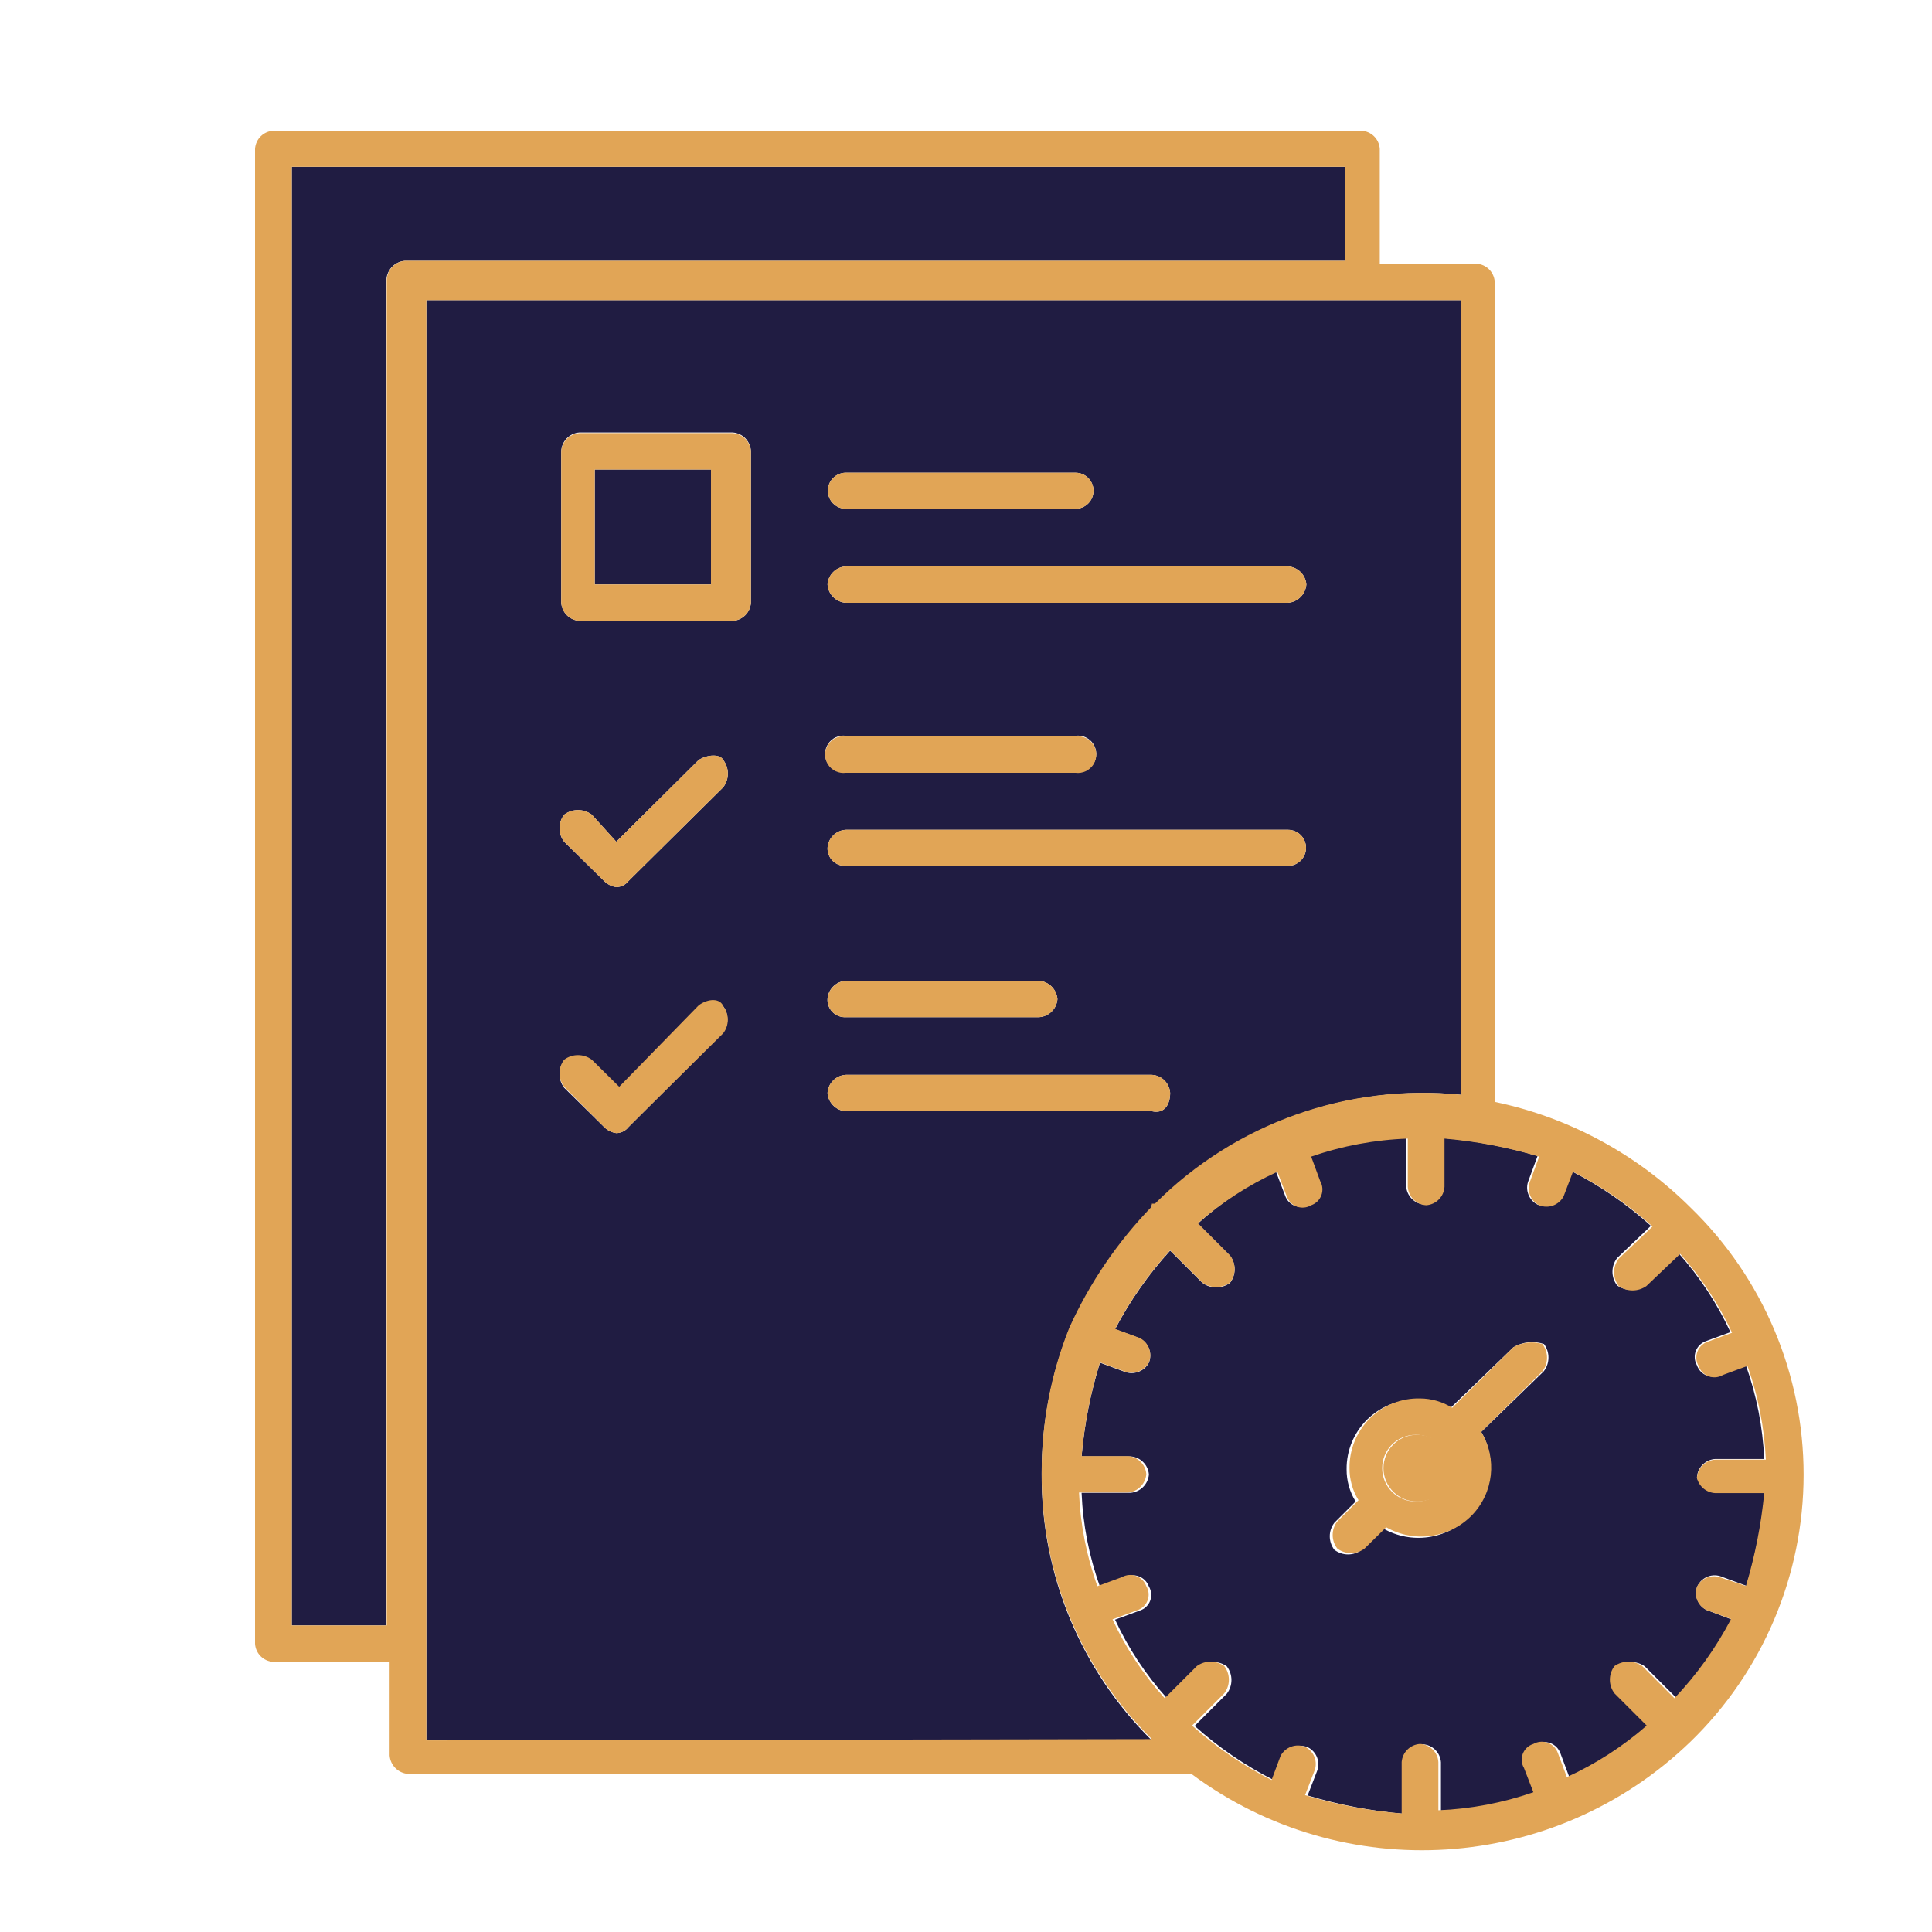
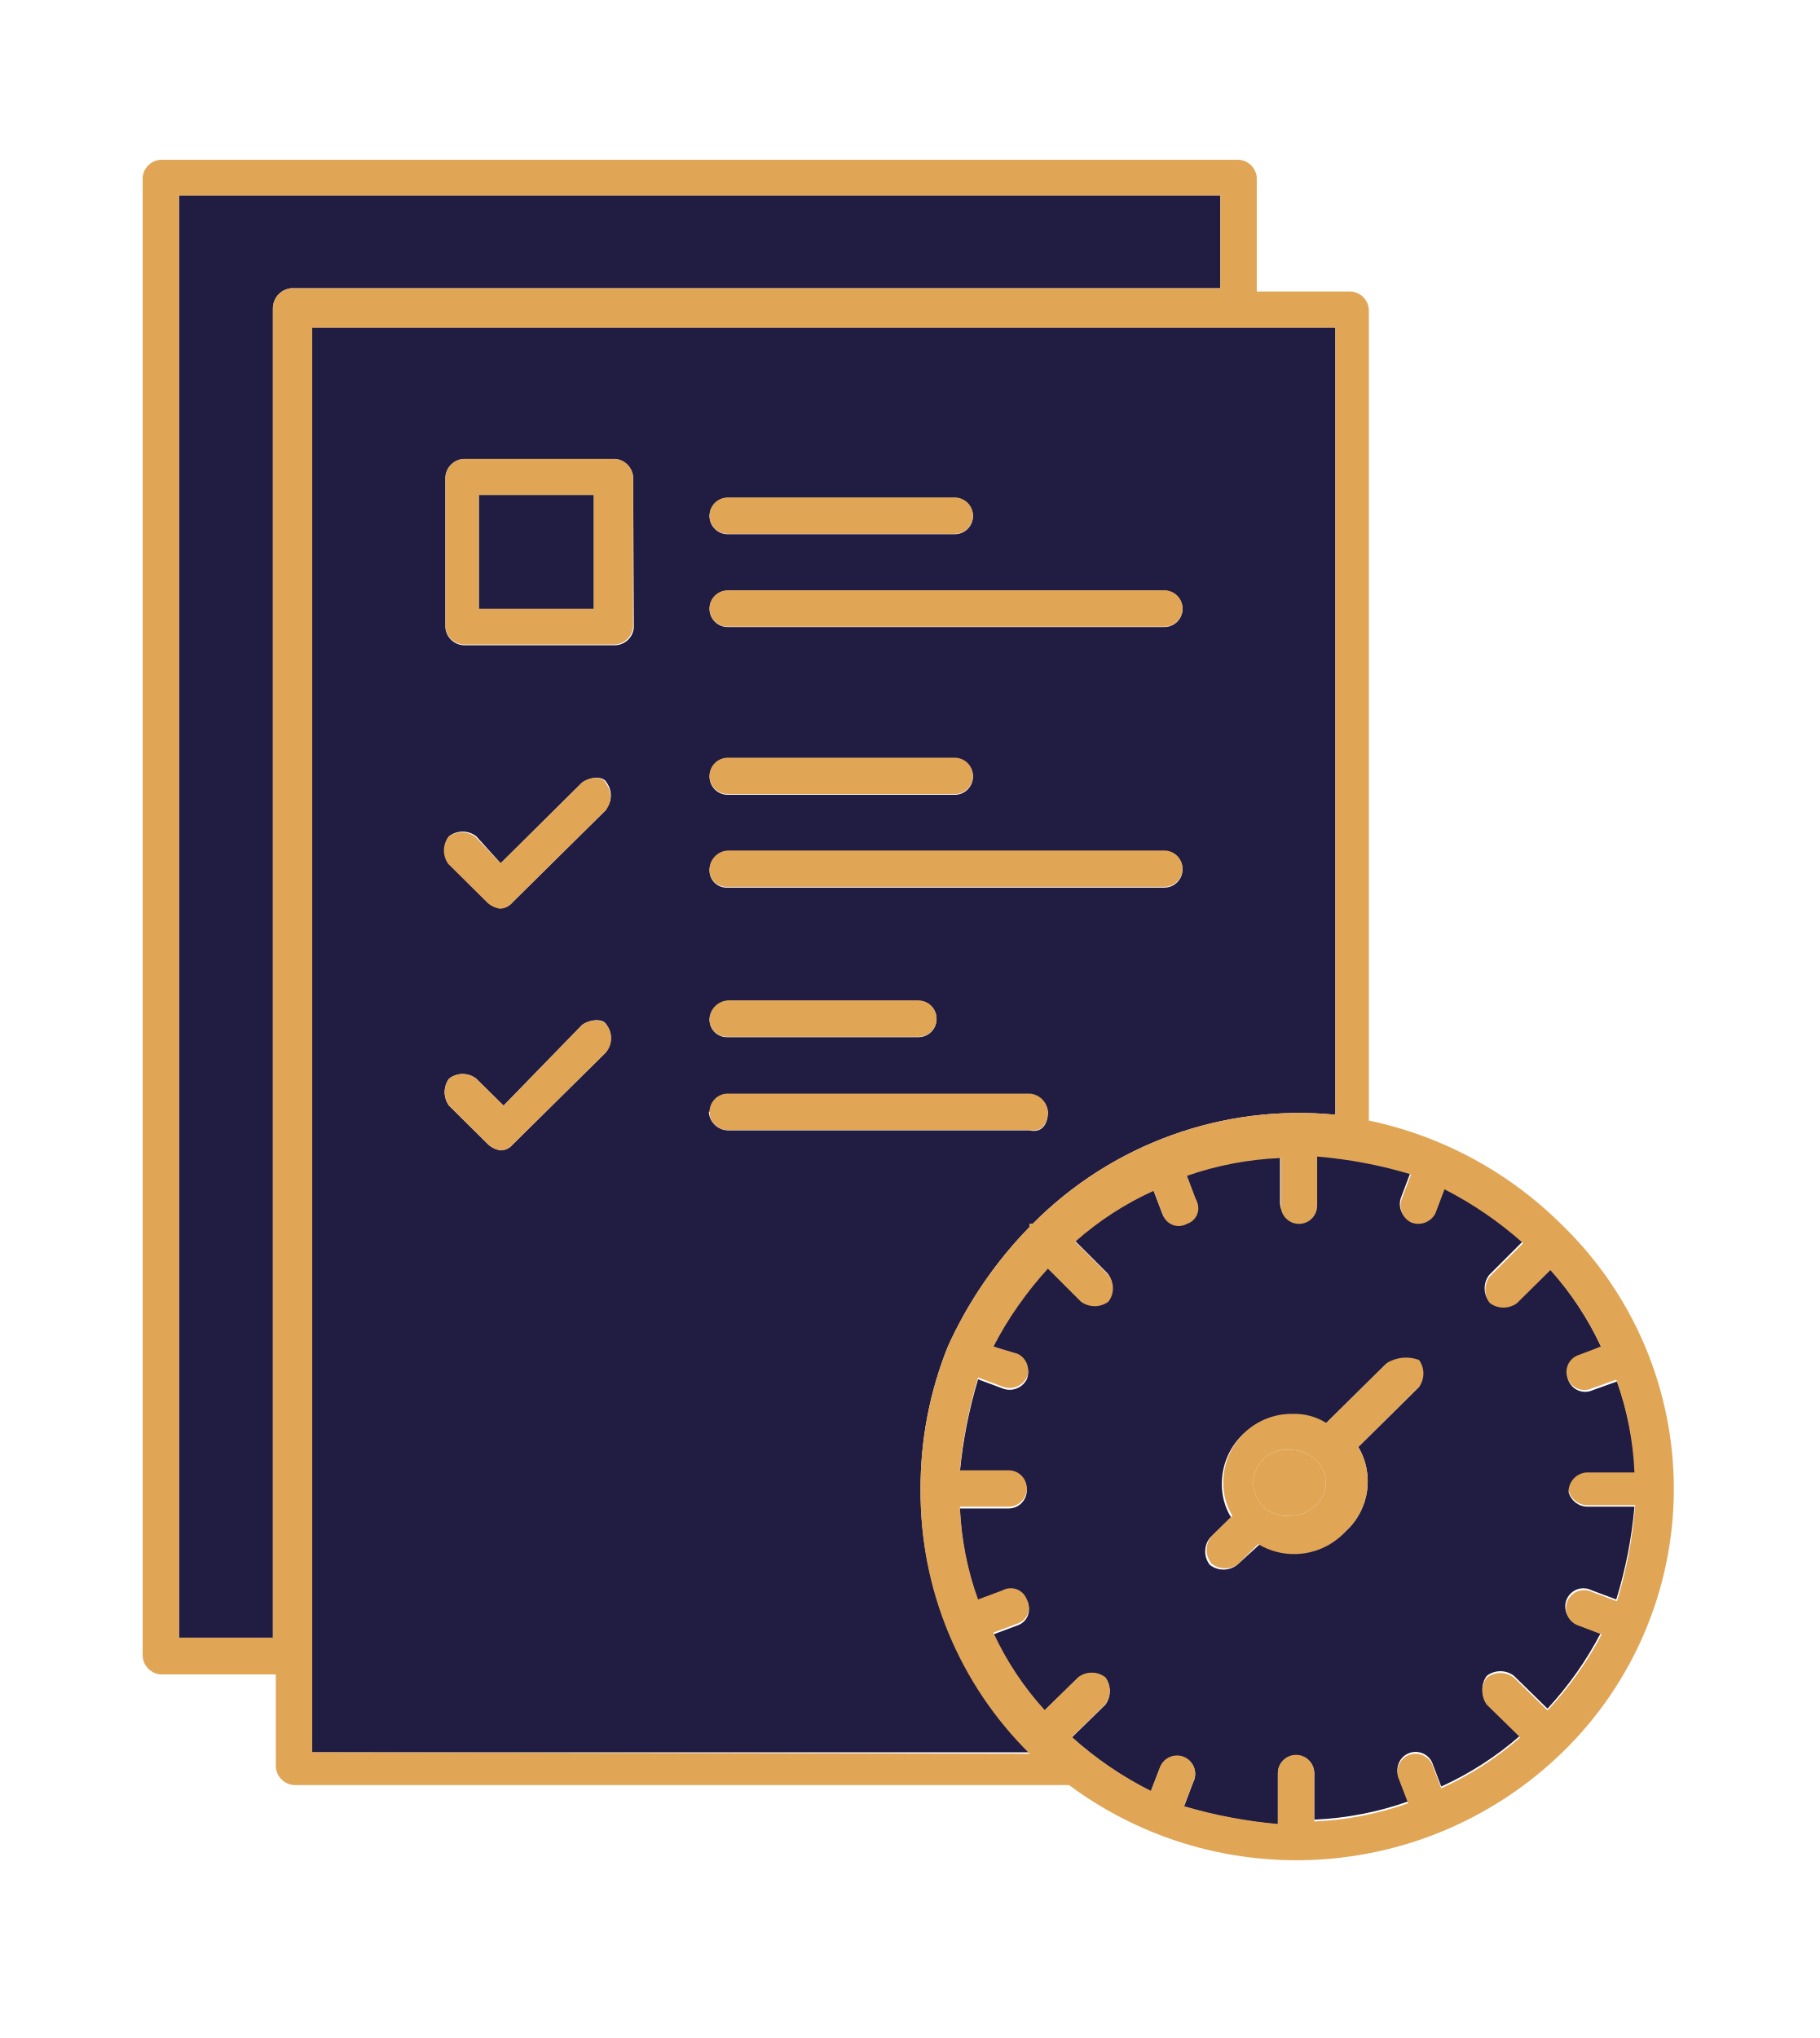
- <svg xmlns="http://www.w3.org/2000/svg" viewBox="0 0 60 60">
+ <svg xmlns="http://www.w3.org/2000/svg" viewBox="0 0 50 56">
  <defs>
    <style>.cls-1{fill:#201c42;}.cls-2{fill:#e1a556;}</style>
  </defs>
  <g id="Layer_2" data-name="Layer 2">
-     <rect class="cls-1" x="18.47" y="14.58" width="3.61" height="3.57" />
-     <path class="cls-1" d="M33.21,41.27a13.3,13.3,0,0,1,2.56-3.76v-.09h.1A11.74,11.74,0,0,1,45.38,34V9.32H13.24V54.05H35.77a11.52,11.52,0,0,1-3.42-8.27A12,12,0,0,1,33.21,41.27ZM26.27,14.68H33.4a.56.56,0,1,1,0,1.12H26.27a.56.56,0,1,1,0-1.12Zm0,2.91H40a.61.61,0,0,1,.57.56.62.62,0,0,1-.57.57H26.27a.61.61,0,0,1-.57-.57A.6.6,0,0,1,26.27,17.59Zm0,5.26H33.4a.57.57,0,1,1,0,1.13H26.27a.57.57,0,1,1,0-1.13Zm0,2.92H40a.56.56,0,1,1,0,1.12H26.27a.54.54,0,0,1-.57-.56A.6.6,0,0,1,26.27,25.77Zm0,4.69h6a.62.62,0,0,1,.57.57.61.61,0,0,1-.57.56h-6A.54.54,0,0,1,25.7,31,.61.61,0,0,1,26.27,30.46Zm-3.81,1.6L19.52,35a.49.49,0,0,1-.38.19.66.66,0,0,1-.38-.19l-1.24-1.22a.69.69,0,0,1,0-.84.72.72,0,0,1,.86,0l.85.84,2.47-2.53c.29-.19.67-.19.76,0A.69.69,0,0,1,22.46,32.06Zm0-7.61-2.94,2.91a.49.49,0,0,1-.38.19.66.66,0,0,1-.38-.19l-1.24-1.22a.69.69,0,0,1,0-.84.72.72,0,0,1,.86,0l.76.84L21.7,23.6c.29-.18.67-.18.76,0A.7.7,0,0,1,22.46,24.45Zm.86-5.73a.6.6,0,0,1-.57.56H18a.6.6,0,0,1-.57-.56V14a.61.61,0,0,1,.57-.57h4.75a.61.61,0,0,1,.57.57ZM25.7,33.94a.6.6,0,0,1,.57-.56h9.5a.6.6,0,0,1,.57.56c0,.38-.19.66-.57.57h-9.5A.61.61,0,0,1,25.7,33.94Z" />
-     <path class="cls-1" d="M41.76,5.18H9.06v45.3H12V8.75a.62.62,0,0,1,.57-.65H41.76Z" />
-     <path class="cls-1" d="M52.7,45.88a.61.61,0,0,1,.57-.57h1.52a10.09,10.09,0,0,0-.57-2.91l-.76.28a.52.52,0,0,1-.76-.28.52.52,0,0,1,.28-.75l.76-.28a10,10,0,0,0-1.61-2.45l-1.05,1a.75.75,0,0,1-.86,0,.7.7,0,0,1,0-.85l1.05-1a11.39,11.39,0,0,0-2.47-1.7l-.29.76a.6.6,0,0,1-.76.28.59.59,0,0,1-.28-.75l.28-.76a14.71,14.71,0,0,0-2.94-.56v1.5a.61.61,0,0,1-.57.57.61.61,0,0,1-.57-.57v-1.5a10.29,10.29,0,0,0-3,.56l.28.76a.52.52,0,0,1-.28.75.52.52,0,0,1-.76-.28l-.29-.76A10.22,10.22,0,0,0,37.2,38l1,1a.69.69,0,0,1,0,.84.72.72,0,0,1-.86,0l-1-1a11.59,11.59,0,0,0-1.71,2.44l.76.28a.6.6,0,0,1,.29.76.61.61,0,0,1-.76.28l-.76-.28a13.76,13.76,0,0,0-.57,2.91h1.52a.61.61,0,0,1,.57.56.62.62,0,0,1-.57.57H33.59a9.76,9.76,0,0,0,.57,2.91l.76-.28a.53.53,0,0,1,.76.28.51.51,0,0,1-.29.75l-.76.28a9.73,9.73,0,0,0,1.62,2.45l1-1a.73.73,0,0,1,.85,0,.7.7,0,0,1,0,.85l-1,1a11.35,11.35,0,0,0,2.47,1.69l.28-.75a.61.61,0,0,1,.76-.28.59.59,0,0,1,.29.75l-.29.75a14.68,14.68,0,0,0,3,.57v-1.6a.61.61,0,0,1,.57-.56.6.6,0,0,1,.57.56v1.5a10.29,10.29,0,0,0,2.95-.56l-.29-.75a.51.51,0,0,1,.29-.75.53.53,0,0,1,.76.28l.28.75a10.27,10.27,0,0,0,2.48-1.6l-1-1a.7.7,0,0,1,0-.85.75.75,0,0,1,.86,0l1,1a11,11,0,0,0,1.71-2.45L53,50a.58.58,0,0,1-.28-.75.59.59,0,0,1,.76-.28l.76.28a15.15,15.15,0,0,0,.57-2.91H53.27A.62.62,0,0,1,52.7,45.88Zm-4.76-3.29L46,44.47a2.13,2.13,0,0,1-.38,2.63,2.2,2.2,0,0,1-2.66.37l-.67.66a.7.7,0,0,1-.85,0,.69.69,0,0,1,0-.84l.66-.66a1.88,1.88,0,0,1-.28-1,2.14,2.14,0,0,1,2.19-2.16,1.89,1.89,0,0,1,1,.29L47,41.84a1.15,1.15,0,0,1,.95-.1A.7.7,0,0,1,47.94,42.59Z" />
-     <path class="cls-2" d="M44,44.56a1,1,0,1,0,0,2.07,1.11,1.11,0,0,0,.76-.28,1,1,0,0,0,0-1.51A1.11,1.11,0,0,0,44,44.56Z" />
-     <path class="cls-2" d="M47,41.84l-1.9,1.88a1.89,1.89,0,0,0-1-.29,2.14,2.14,0,0,0-2.19,2.16,1.88,1.88,0,0,0,.28,1l-.66.66a.69.69,0,0,0,0,.84.7.7,0,0,0,.85,0l.67-.66a2.2,2.2,0,0,0,2.66-.37A2.13,2.13,0,0,0,46,44.47l1.9-1.88a.7.7,0,0,0,0-.85A1.15,1.15,0,0,0,47,41.84Zm-2.28,4.51a1.11,1.11,0,0,1-.76.28,1,1,0,1,1,0-2.07,1.11,1.11,0,0,1,.76.28A1,1,0,0,1,44.71,46.35Z" />
-     <path class="cls-2" d="M22.75,13.45H18a.61.61,0,0,0-.57.57v4.7a.6.6,0,0,0,.57.56h4.75a.6.6,0,0,0,.57-.56V14A.61.61,0,0,0,22.75,13.45Zm-.67,4.7H18.47V14.58h3.61Z" />
-     <path class="cls-2" d="M26.27,18.72H40a.62.62,0,0,0,.57-.57.61.61,0,0,0-.57-.56H26.27a.6.6,0,0,0-.57.56A.61.61,0,0,0,26.27,18.72Z" />
-     <path class="cls-2" d="M26.27,15.8H33.4a.56.56,0,1,0,0-1.12H26.27a.56.56,0,1,0,0,1.12Z" />
-     <path class="cls-2" d="M26.27,26.89H40a.56.56,0,1,0,0-1.12H26.27a.6.6,0,0,0-.57.56A.54.54,0,0,0,26.27,26.89Z" />
-     <path class="cls-2" d="M26.27,24H33.4a.57.57,0,1,0,0-1.13H26.27a.57.57,0,1,0,0,1.13Z" />
-     <path class="cls-2" d="M21.7,23.6l-2.56,2.54-.76-.84a.72.72,0,0,0-.86,0,.69.69,0,0,0,0,.84l1.24,1.22a.66.66,0,0,0,.38.19.49.49,0,0,0,.38-.19l2.94-2.91a.7.7,0,0,0,0-.85C22.37,23.42,22,23.42,21.7,23.6Z" />
-     <path class="cls-2" d="M36.34,33.94a.6.6,0,0,0-.57-.56h-9.5a.6.6,0,0,0-.57.56.61.61,0,0,0,.57.57h9.5C36.15,34.6,36.34,34.32,36.34,33.94Z" />
-     <path class="cls-2" d="M26.27,31.59h6a.61.61,0,0,0,.57-.56.62.62,0,0,0-.57-.57h-6a.61.61,0,0,0-.57.57A.54.54,0,0,0,26.27,31.59Z" />
-     <path class="cls-2" d="M21.7,31.22l-2.47,2.53-.85-.84a.72.72,0,0,0-.86,0,.69.69,0,0,0,0,.84L18.76,35a.66.66,0,0,0,.38.19.49.49,0,0,0,.38-.19l2.94-2.91a.69.69,0,0,0,0-.84C22.37,31,22,31,21.7,31.22Z" />
-     <path class="cls-2" d="M52.51,37.51a12.13,12.13,0,0,0-6.09-3.29V8.75a.6.6,0,0,0-.57-.56h-3V4.62a.6.6,0,0,0-.57-.56H8.49a.6.6,0,0,0-.57.56V51.05a.6.6,0,0,0,.57.56H12.1v2.91a.62.62,0,0,0,.57.57H37a12,12,0,0,0,15.5-1A11.55,11.55,0,0,0,52.51,37.51ZM12.58,8.1a.62.62,0,0,0-.57.65V50.48H9.06V5.18h32.7V8.1Zm.66,45.95V9.32H45.38V34a11.74,11.74,0,0,0-9.51,3.38h-.1v.09a13.3,13.3,0,0,0-2.56,3.76,12,12,0,0,0-.86,4.51,11.52,11.52,0,0,0,3.42,8.27Zm41-4.79L53.46,49a.59.59,0,0,0-.76.28A.58.58,0,0,0,53,50l.76.28A11,11,0,0,1,52,52.74l-1-1a.75.75,0,0,0-.86,0,.7.7,0,0,0,0,.85l1,1a10.27,10.27,0,0,1-2.48,1.6l-.28-.75a.53.53,0,0,0-.76-.28.51.51,0,0,0-.29.75l.29.75a10.29,10.29,0,0,1-2.95.56v-1.5a.6.6,0,0,0-.57-.56.61.61,0,0,0-.57.56v1.6a14.68,14.68,0,0,1-3-.57l.29-.75a.59.59,0,0,0-.29-.75.61.61,0,0,0-.76.28l-.28.75a11.35,11.35,0,0,1-2.47-1.69l1-1a.7.7,0,0,0,0-.85.73.73,0,0,0-.85,0l-1,1a9.73,9.73,0,0,1-1.62-2.45l.76-.28a.51.51,0,0,0,.29-.75.53.53,0,0,0-.76-.28l-.76.28a9.76,9.76,0,0,1-.57-2.91h1.52a.62.62,0,0,0,.57-.57.61.61,0,0,0-.57-.56H33.59a13.76,13.76,0,0,1,.57-2.91l.76.28a.61.61,0,0,0,.76-.28.6.6,0,0,0-.29-.76l-.76-.28a11.59,11.59,0,0,1,1.71-2.44l1,1a.72.72,0,0,0,.86,0,.69.69,0,0,0,0-.84l-1-1a10.22,10.22,0,0,1,2.47-1.6l.29.76a.52.52,0,0,0,.76.28.52.52,0,0,0,.28-.75l-.28-.76a10.29,10.29,0,0,1,3-.56v1.5a.61.61,0,0,0,.57.57.61.61,0,0,0,.57-.57v-1.5a14.71,14.71,0,0,1,2.94.56l-.28.76a.59.59,0,0,0,.28.75.6.6,0,0,0,.76-.28l.29-.76a11.39,11.39,0,0,1,2.47,1.7l-1.05,1a.7.7,0,0,0,0,.85.75.75,0,0,0,.86,0l1.05-1a10,10,0,0,1,1.61,2.45l-.76.28a.52.52,0,0,0-.28.75.52.52,0,0,0,.76.28l.76-.28a10.09,10.09,0,0,1,.57,2.91H53.27a.61.61,0,0,0-.57.57.62.62,0,0,0,.57.47h1.52A15.15,15.15,0,0,1,54.22,49.26Z" />
+     <rect class="cls-1" x="13.16" y="13.6" width="3.16" height="3.13" />
+     <path class="cls-1" d="M26.05,37a11.43,11.43,0,0,1,2.25-3.29v-.08h.08a10.3,10.3,0,0,1,8.32-3V9H8.58V48.15H28.3a10.08,10.08,0,0,1-3-7.24A10.4,10.4,0,0,1,26.05,37ZM20,13.68h6.24a.5.5,0,1,1,0,1H20a.5.5,0,1,1,0-1Zm0,2.55H32a.5.5,0,1,1,0,1H20a.5.5,0,1,1,0-1Zm0,4.61h6.24a.49.49,0,1,1,0,1H20a.49.49,0,1,1,0-1Zm0,2.55H32a.49.49,0,1,1,0,1H20a.47.47,0,0,1-.5-.49A.53.53,0,0,1,20,23.39Zm0,4.11h5.24a.5.5,0,1,1,0,1H20a.48.48,0,0,1-.5-.5A.54.54,0,0,1,20,27.5Zm-3.33,1.4-2.58,2.55a.44.44,0,0,1-.33.16.66.66,0,0,1-.34-.16l-1.08-1.07a.63.63,0,0,1,0-.74.61.61,0,0,1,.75,0l.75.74L16,28.16c.25-.17.59-.17.67,0A.6.6,0,0,1,16.65,28.9Zm0-6.66-2.58,2.55a.44.44,0,0,1-.33.16.66.66,0,0,1-.34-.16l-1.08-1.07a.63.63,0,0,1,0-.74.61.61,0,0,1,.75,0l.67.74L16,21.5c.25-.17.59-.17.67,0A.6.6,0,0,1,16.65,22.24Zm.75-5a.53.53,0,0,1-.5.49H12.74a.53.53,0,0,1-.5-.49V13.11a.54.54,0,0,1,.5-.5H16.9a.54.54,0,0,1,.5.5Zm2.08,13.32a.54.54,0,0,1,.5-.49H28.3a.54.54,0,0,1,.5.49c0,.33-.17.58-.5.5H20A.54.54,0,0,1,19.48,30.54Z" />
+     <path class="cls-1" d="M33.54,5.37H4.92V45H7.5V8.5A.56.56,0,0,1,8,7.92H33.54Z" />
+     <path class="cls-1" d="M43.11,41a.53.53,0,0,1,.5-.49h1.33a8.62,8.62,0,0,0-.5-2.55l-.67.24a.49.49,0,1,1-.41-.9L44,37a8.7,8.7,0,0,0-1.41-2.14l-.92.91a.63.63,0,0,1-.74,0,.6.6,0,0,1,0-.74l.91-.91a10.31,10.31,0,0,0-2.16-1.48l-.25.66a.53.53,0,0,1-.67.25.52.52,0,0,1-.25-.66l.25-.66a12.54,12.54,0,0,0-2.58-.49v1.31a.5.5,0,0,1-1,0V31.78a8.94,8.94,0,0,0-2.58.49l.25.66a.45.45,0,0,1-.25.66.46.46,0,0,1-.66-.25l-.25-.66a8.58,8.58,0,0,0-2.16,1.4l.91.91a.6.6,0,0,1,0,.74.64.64,0,0,1-.75,0l-.91-.91A10.26,10.26,0,0,0,27.3,37l.67.25a.51.51,0,0,1,.25.65.53.53,0,0,1-.67.25l-.67-.25a13.23,13.23,0,0,0-.5,2.55h1.34a.5.5,0,1,1,0,1H26.38a8.62,8.62,0,0,0,.5,2.55l.67-.25a.47.47,0,0,1,.67.25.46.46,0,0,1-.25.66l-.67.25A8.47,8.47,0,0,0,28.71,47l.92-.9a.61.61,0,0,1,.75,0,.63.63,0,0,1,0,.74l-.92.9a9.78,9.78,0,0,0,2.17,1.48l.25-.65a.5.5,0,1,1,.91.41l-.25.66a13.39,13.39,0,0,0,2.58.49v-1.4a.5.5,0,0,1,1,0V50a8.88,8.88,0,0,0,2.58-.5l-.25-.65a.5.5,0,0,1,.91-.42l.25.66a8.82,8.82,0,0,0,2.17-1.4l-.92-.9a.63.63,0,0,1,0-.74.61.61,0,0,1,.75,0l.92.9A9.56,9.56,0,0,0,44,44.86l-.66-.25a.5.5,0,1,1,.41-.91l.67.25a12.25,12.25,0,0,0,.5-2.55H43.61A.54.54,0,0,1,43.11,41ZM39,38.11l-1.67,1.65a1.85,1.85,0,0,1-.33,2.3,1.92,1.92,0,0,1-2.33.33L34,43a.61.61,0,0,1-.75,0,.6.6,0,0,1,0-.74l.58-.57a1.72,1.72,0,0,1-.25-.91,1.88,1.88,0,0,1,1.92-1.89,1.64,1.64,0,0,1,.91.25l1.67-1.65a1,1,0,0,1,.83-.08A.63.63,0,0,1,39,38.11Z" />
+     <path class="cls-2" d="M35.45,39.84a.91.91,0,1,0,0,1.81,1,1,0,0,0,.67-.25.85.85,0,0,0,0-1.32A1,1,0,0,0,35.45,39.84Z" />
+     <path class="cls-2" d="M38.12,37.45,36.45,39.1a1.64,1.64,0,0,0-.91-.25,1.88,1.88,0,0,0-1.92,1.89,1.72,1.72,0,0,0,.25.91l-.58.57a.6.6,0,0,0,0,.74A.61.61,0,0,0,34,43l.58-.57A1.92,1.92,0,0,0,37,42.06a1.85,1.85,0,0,0,.33-2.3L39,38.11a.63.63,0,0,0,0-.74A1,1,0,0,0,38.12,37.45Zm-2,3.95a1,1,0,0,1-.67.25.91.91,0,1,1,0-1.81,1,1,0,0,1,.67.24A.85.85,0,0,1,36.12,41.4Z" />
+     <path class="cls-2" d="M16.9,12.61H12.74a.54.54,0,0,0-.5.5v4.11a.53.53,0,0,0,.5.49H16.9a.53.53,0,0,0,.5-.49V13.11A.54.54,0,0,0,16.9,12.61Zm-.58,4.12H13.16V13.6h3.16Z" />
+     <path class="cls-2" d="M20,17.22H32a.5.5,0,1,0,0-1H20a.5.5,0,1,0,0,1Z" />
+     <path class="cls-2" d="M20,14.67h6.24a.5.5,0,1,0,0-1H20a.5.5,0,1,0,0,1Z" />
+     <path class="cls-2" d="M20,24.37H32a.49.49,0,1,0,0-1H20a.53.53,0,0,0-.5.49A.47.47,0,0,0,20,24.37Z" />
+     <path class="cls-2" d="M20,21.82h6.24a.49.49,0,1,0,0-1H20a.49.49,0,1,0,0,1Z" />
+     <path class="cls-2" d="M16,21.5l-2.24,2.22L13.07,23a.61.61,0,0,0-.75,0,.63.63,0,0,0,0,.74l1.08,1.07a.66.66,0,0,0,.34.16.44.44,0,0,0,.33-.16l2.58-2.55a.6.6,0,0,0,0-.74C16.57,21.33,16.23,21.33,16,21.5Z" />
+     <path class="cls-2" d="M28.8,30.54a.54.54,0,0,0-.5-.49H20a.5.5,0,1,0,0,1H28.3C28.63,31.12,28.8,30.87,28.8,30.54Z" />
+     <path class="cls-2" d="M20,28.49h5.24a.5.5,0,1,0,0-1H20a.54.54,0,0,0-.5.49A.48.48,0,0,0,20,28.49Z" />
+     <path class="cls-2" d="M16,28.16l-2.16,2.22-.75-.74a.61.61,0,0,0-.75,0,.63.63,0,0,0,0,.74l1.08,1.07a.66.66,0,0,0,.34.16.44.44,0,0,0,.33-.16l2.58-2.55a.6.6,0,0,0,0-.74C16.57,28,16.23,28,16,28.16Z" />
+     <path class="cls-2" d="M42.94,33.67a10.61,10.61,0,0,0-5.32-2.88V8.5a.53.53,0,0,0-.5-.49H34.54V4.88a.53.53,0,0,0-.5-.49H4.42a.53.53,0,0,0-.5.49V45.51a.54.54,0,0,0,.5.5H7.58v2.55a.54.54,0,0,0,.5.49h21.3a10.49,10.49,0,0,0,13.56-.9A10.09,10.09,0,0,0,42.94,33.67ZM8,7.92a.56.56,0,0,0-.5.58V45H4.92V5.37H33.54V7.92Zm.58,40.23V9H36.7V30.63a10.3,10.3,0,0,0-8.32,3H28.3v.08A11.43,11.43,0,0,0,26.05,37a10.4,10.4,0,0,0-.75,3.95,10.08,10.08,0,0,0,3,7.24ZM44.44,44l-.67-.25a.5.5,0,1,0-.41.91l.66.25A9.56,9.56,0,0,1,42.53,47l-.92-.9a.61.61,0,0,0-.75,0,.63.63,0,0,0,0,.74l.92.9a8.82,8.82,0,0,1-2.17,1.4l-.25-.66a.5.5,0,0,0-.91.42l.25.65a8.88,8.88,0,0,1-2.58.5V48.72a.5.5,0,0,0-1,0v1.4a13.39,13.39,0,0,1-2.58-.49l.25-.66a.5.5,0,1,0-.91-.41l-.25.65a9.78,9.78,0,0,1-2.17-1.48l.92-.9a.63.63,0,0,0,0-.74.61.61,0,0,0-.75,0l-.92.9a8.47,8.47,0,0,1-1.41-2.13l.67-.25a.46.46,0,0,0,.25-.66.47.47,0,0,0-.67-.25l-.67.25a8.62,8.62,0,0,1-.5-2.55h1.34a.5.5,0,1,0,0-1H26.38a13.23,13.23,0,0,1,.5-2.55l.67.25a.53.53,0,0,0,.67-.25.51.51,0,0,0-.25-.65L27.3,37a10.26,10.26,0,0,1,1.5-2.14l.91.91a.64.64,0,0,0,.75,0,.6.6,0,0,0,0-.74l-.91-.91a8.58,8.58,0,0,1,2.16-1.4l.25.66a.46.46,0,0,0,.66.25.45.45,0,0,0,.25-.66l-.25-.66a8.94,8.94,0,0,1,2.58-.49v1.31a.5.5,0,0,0,1,0V31.78a12.54,12.54,0,0,1,2.58.49l-.25.66a.52.52,0,0,0,.25.66.53.53,0,0,0,.67-.25l.25-.66a10.31,10.31,0,0,1,2.16,1.48l-.91.91a.6.6,0,0,0,0,.74.63.63,0,0,0,.74,0l.92-.91A8.7,8.7,0,0,1,44,37l-.66.25a.49.49,0,1,0,.41.9l.67-.24a8.62,8.62,0,0,1,.5,2.55H43.61a.53.53,0,0,0-.5.49.54.54,0,0,0,.5.41h1.33A12.25,12.25,0,0,1,44.44,44Z" />
  </g>
</svg>
